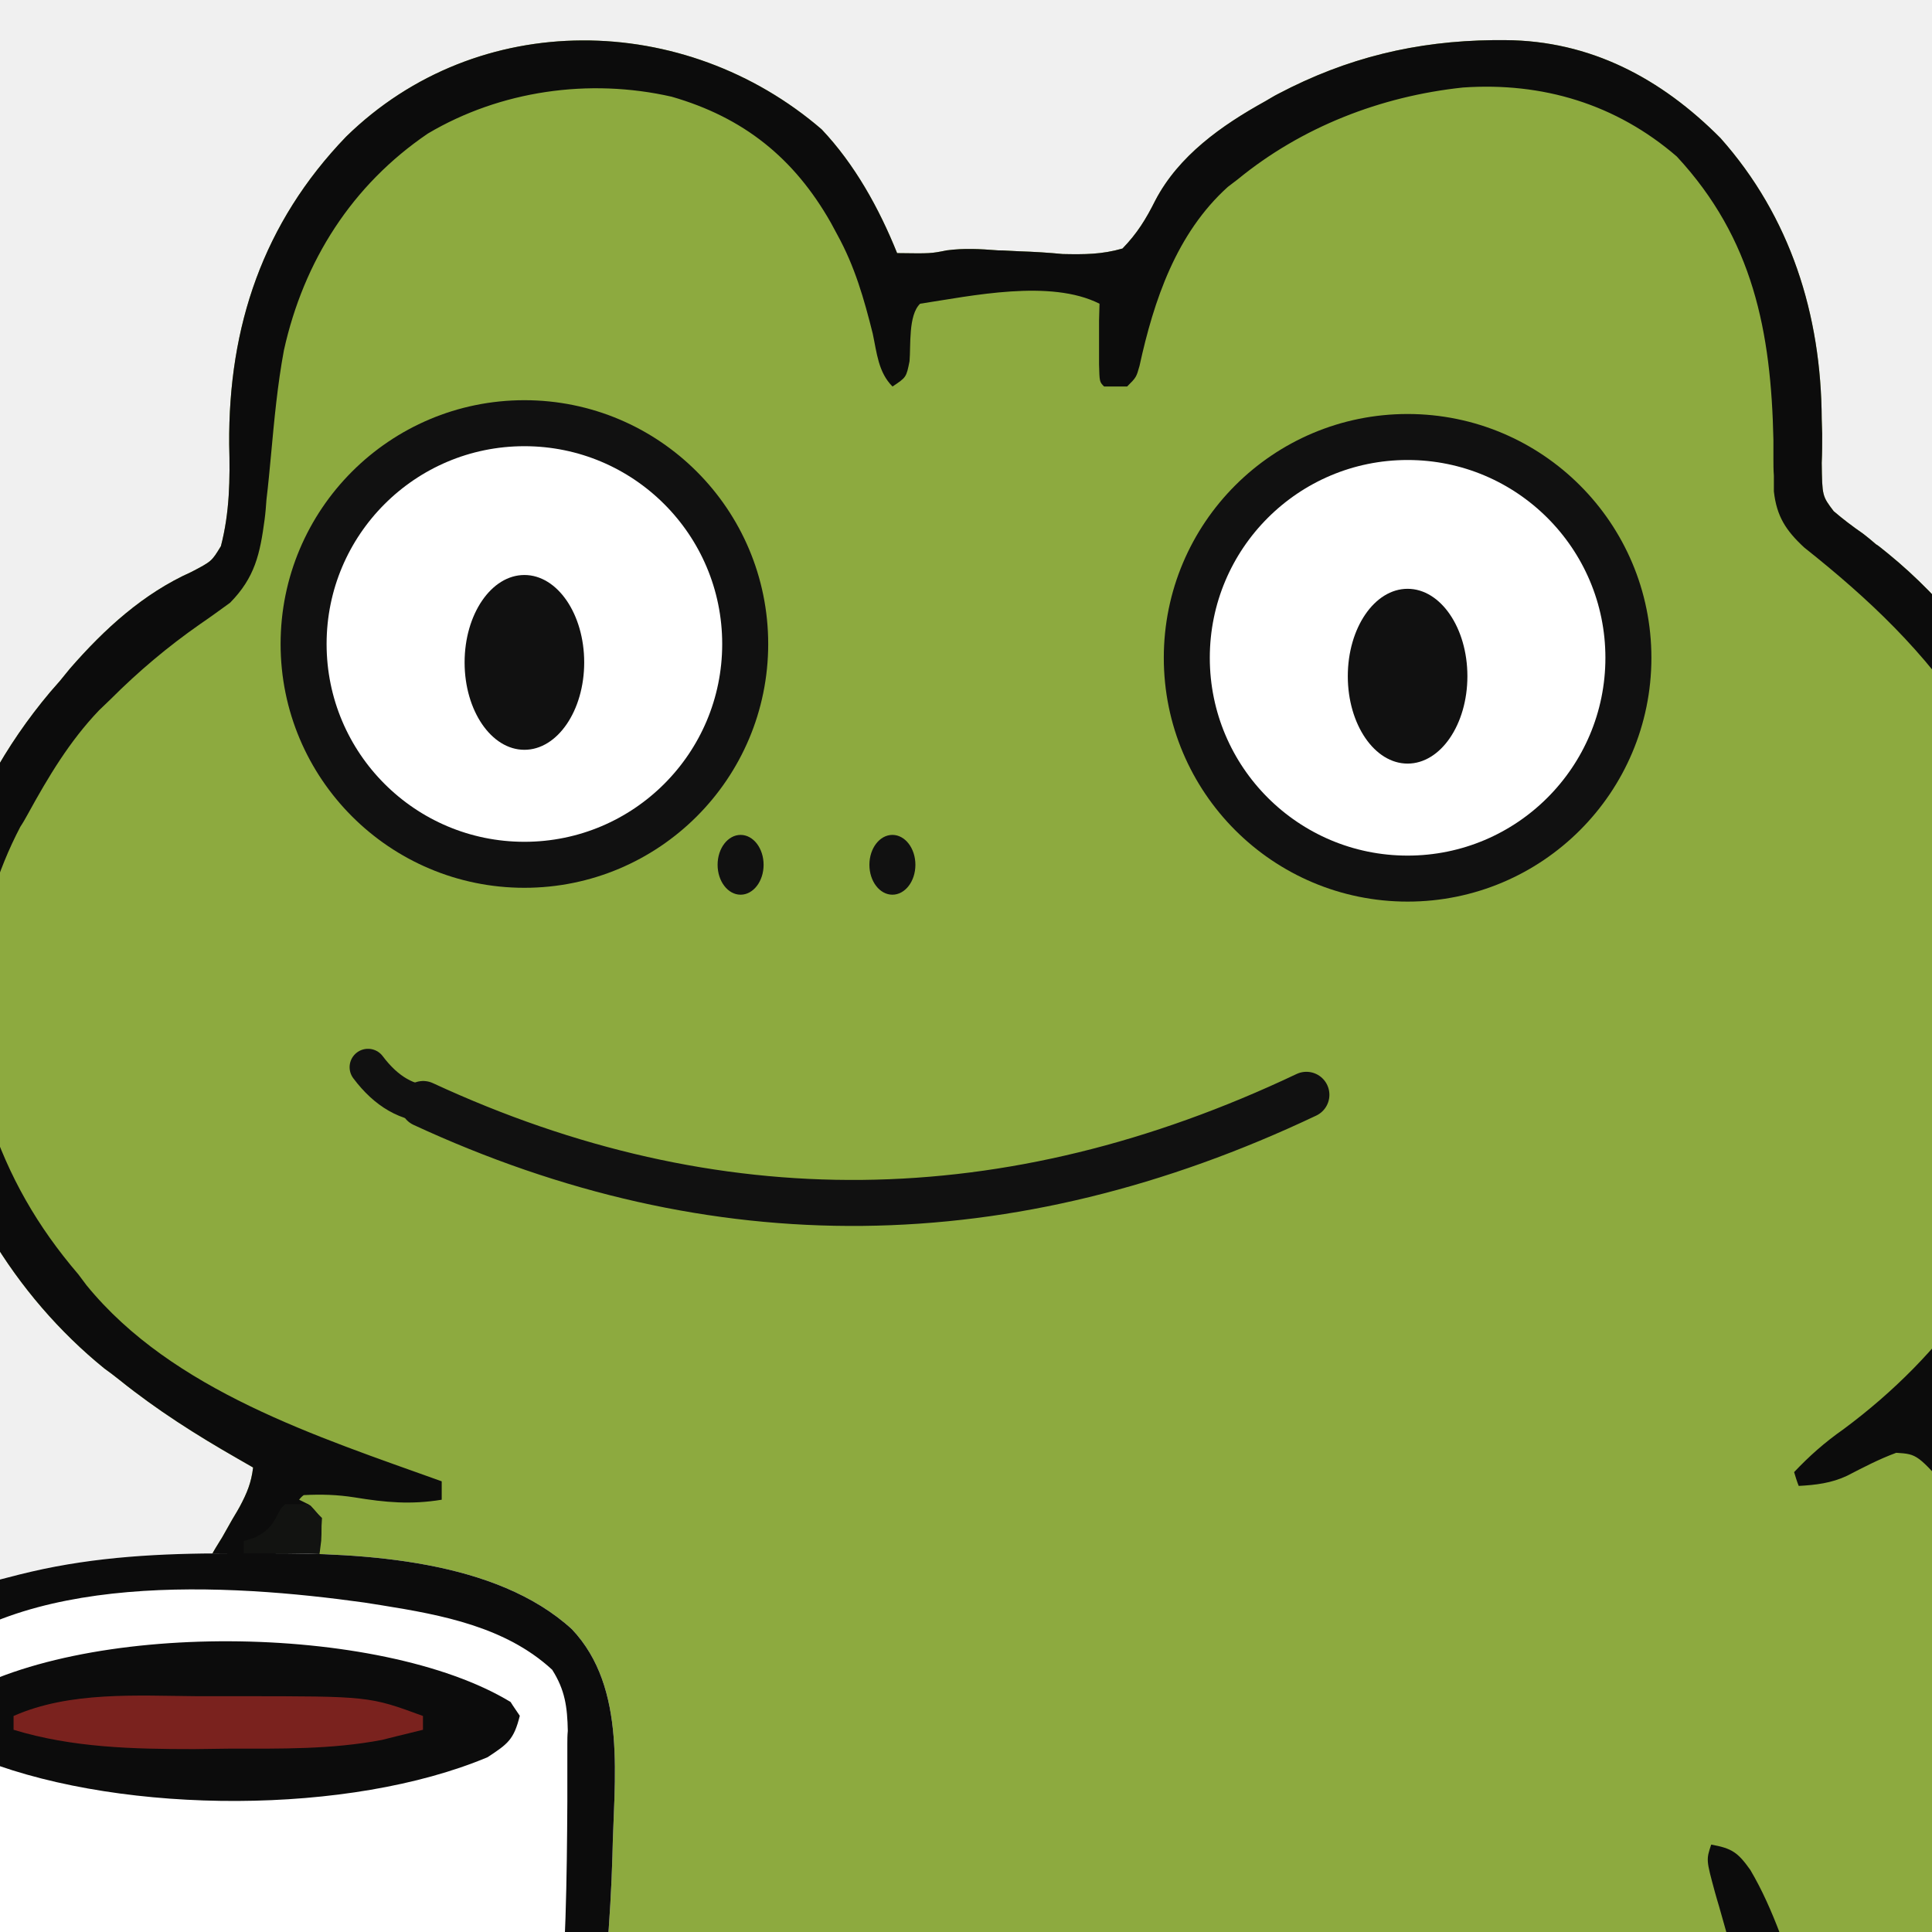
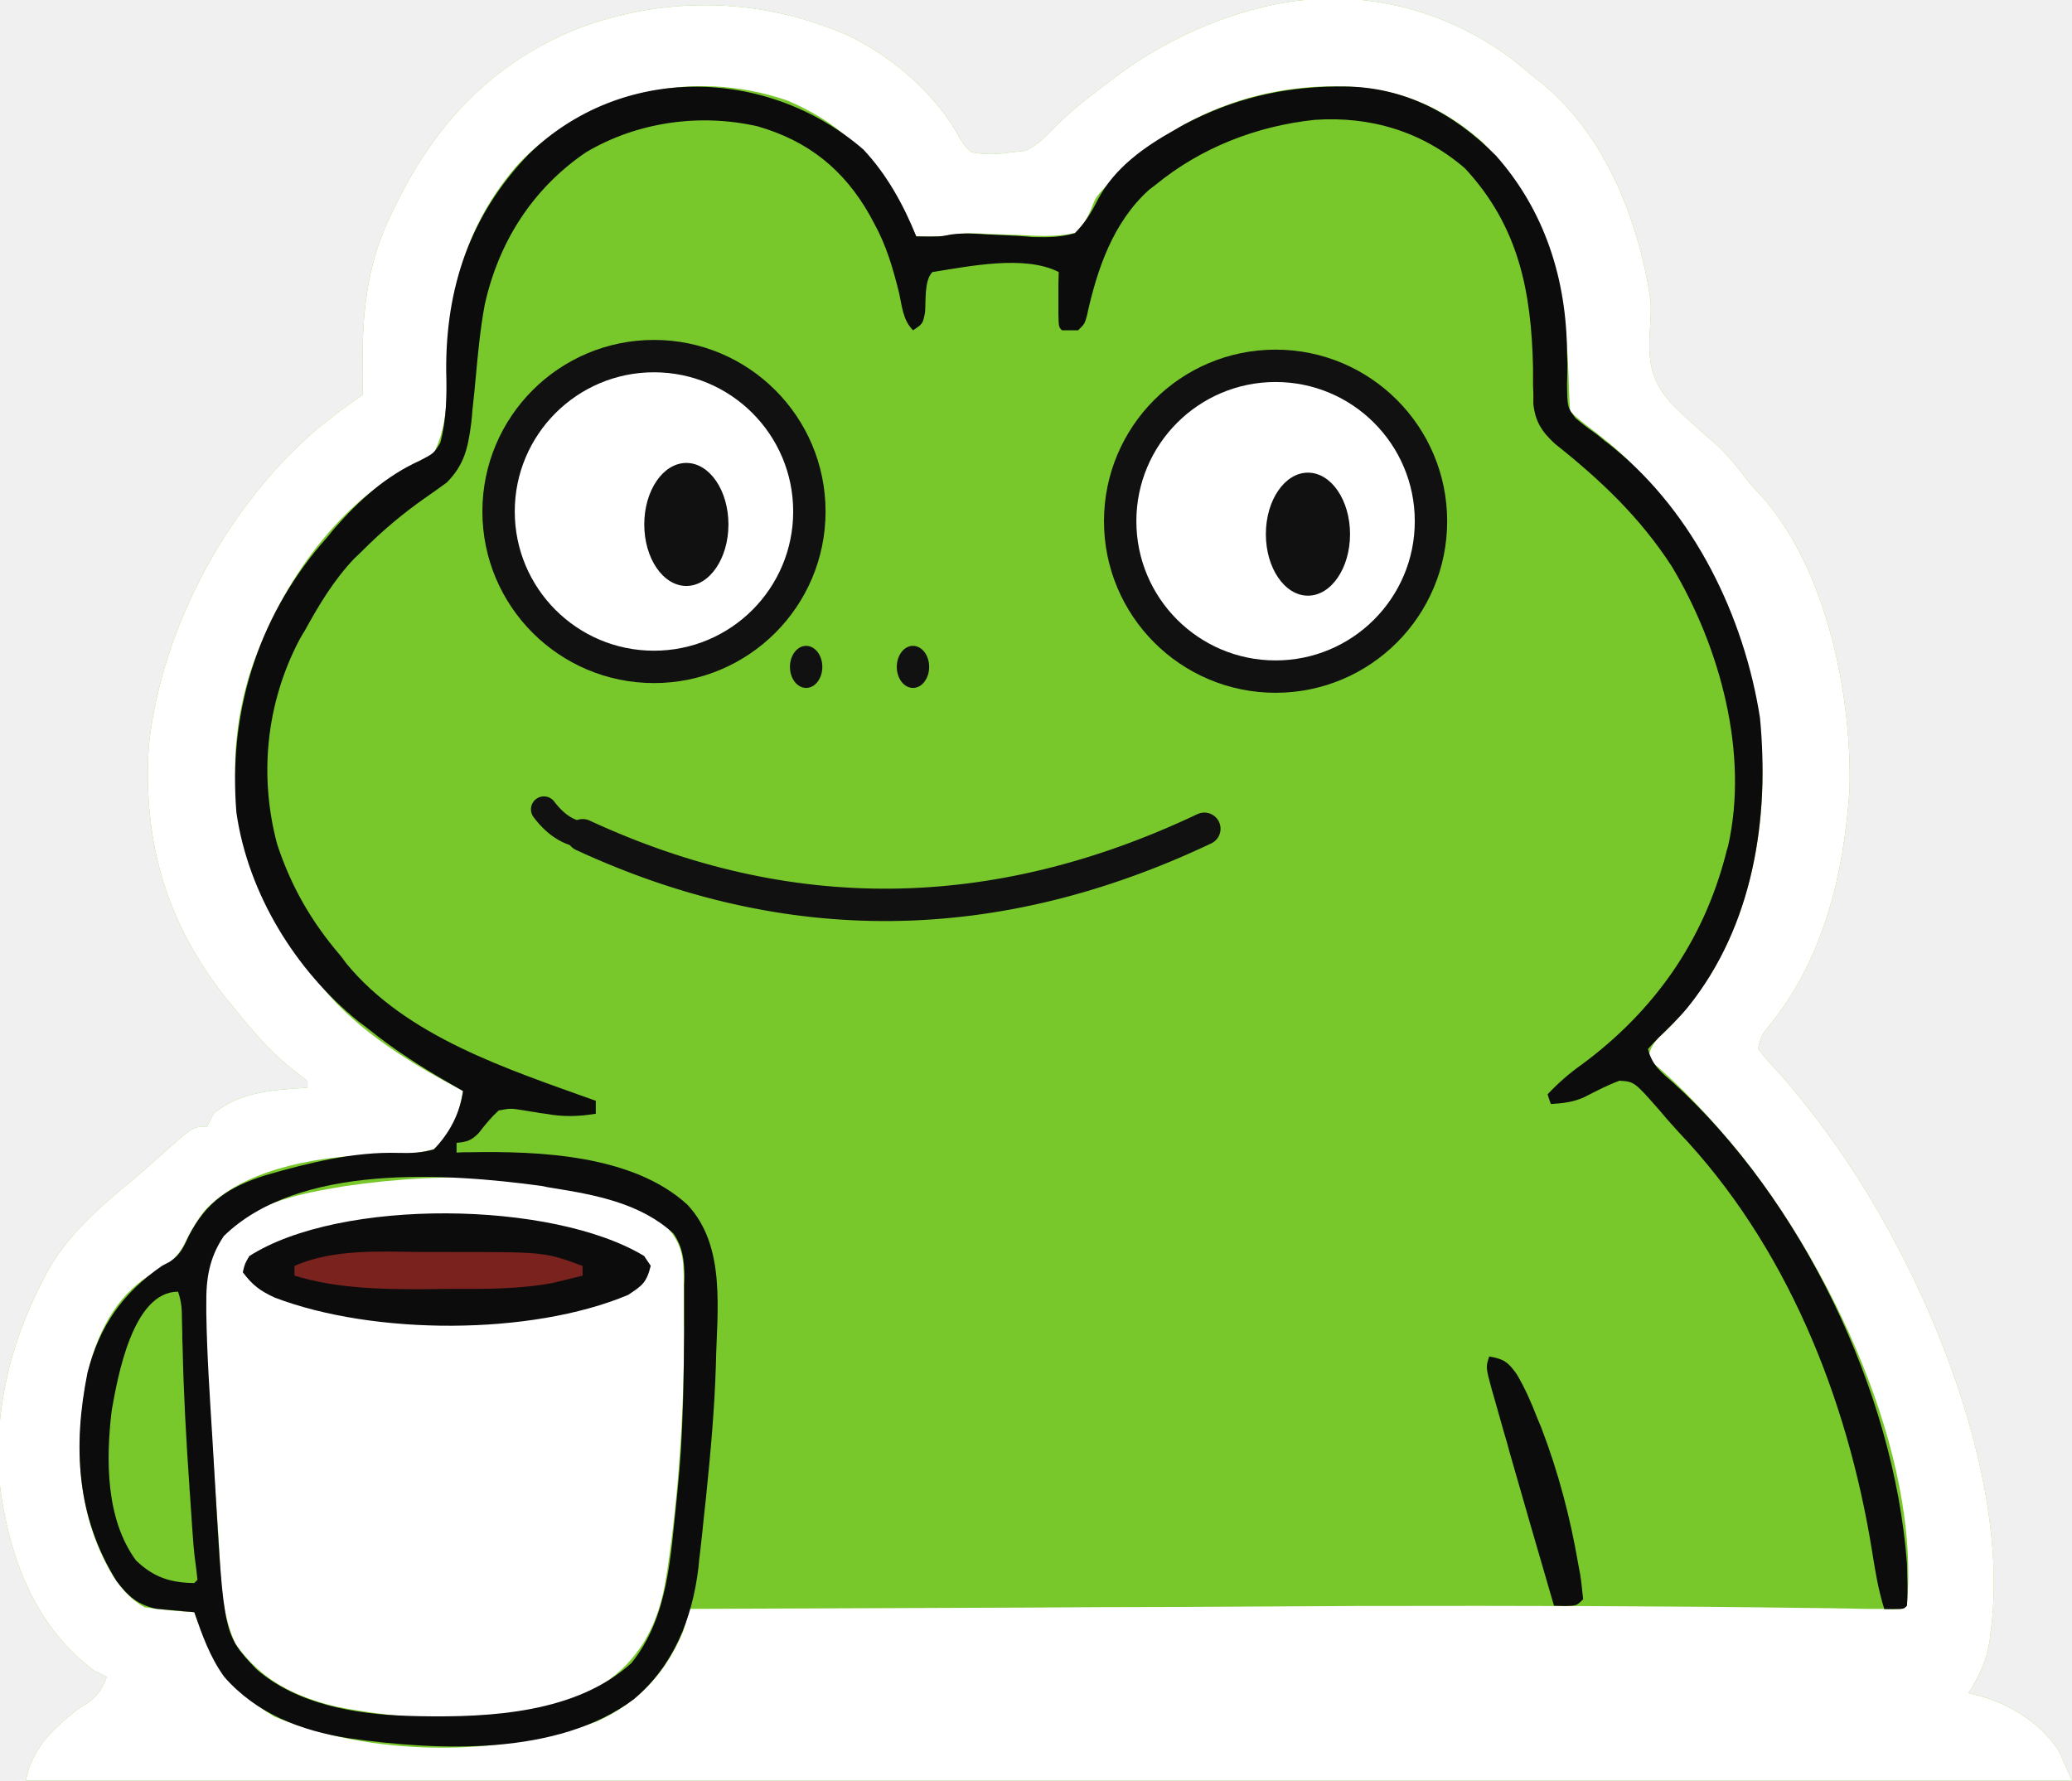
- <svg xmlns="http://www.w3.org/2000/svg" viewBox="88 18 420 420">
-   <path d="M0 0 C7.2 7.6 12.5 17.2 16.4 26.9 C23.7 27 23.7 27 27.2 26.3 C31 25.8 34.4 26 38.3 26.3 C39.1 26.3 39.1 26.3 42.9 26.5 C46.1 26.6 49.3 26.8 52.4 27.1 C57.1 27.2 60.9 27.2 65.4 25.9 C68.6 22.6 70.5 19.5 72.5 15.5 C77.6 5.7 87 -0.9 96.4 -6.1 C97.3 -6.6 98.2 -7.2 99.2 -7.7 C114.2 -15.6 129.2 -19.2 146 -19.4 C146.9 -19.4 147.7 -19.4 148.6 -19.4 C167.1 -19.3 182.5 -11.1 195.4 1.9 C210.6 19 217.3 40.3 217.4 63 C217.4 63.5 217.4 63.5 217.5 66.2 C217.5 68.3 217.5 70.4 217.4 72.5 C217.5 79.7 217.5 79.7 220 83 C222.1 84.8 224.1 86.3 226.4 87.9 C227.3 88.6 228.3 89.4 229.2 90.2 C229.7 90.5 229.7 90.5 231.8 92.2 C256.7 112.5 272.1 144.3 277 175.6 C280 206.9 274.9 239.8 254.8 264.9 C252 268.3 248.9 271.3 245.8 274.3 C244.6 275.5 243.5 276.7 242.4 277.9 C243.7 283 246.5 285.1 250.3 288.4 C289.7 324.3 318.4 383.3 322.4 436.9 C322.5 441.2 322.7 445.5 322.4 449.9 C321.4 450.9 321.4 450.9 318.7 451 C317.4 450.9 316.2 450.9 314.9 450.9 C313.5 450.9 312.1 450.9 310.6 450.8 C309 450.8 307.4 450.8 305.7 450.8 C303.1 450.7 300.4 450.7 297.7 450.6 C294.8 450.6 291.8 450.6 288.8 450.5 C237.5 449.8 186.1 449.8 134.7 449.8 C131.8 449.8 128.8 449.8 125.8 449.8 C102.5 449.8 79.2 449.8 55.9 449.8 C40.1 449.8 24.4 449.8 8.6 449.8 C7.6 449.8 6.5 449.8 5.5 449.8 C0.2 449.8 -5.1 449.8 -10.3 449.8 C-53.4 449.8 -96.5 449.9 -139.6 449.9 C-139.5 446.8 -139.3 443.8 -139.2 440.8 C-139.1 439.9 -139.1 439.1 -139 438.2 C-138.7 431.8 -138.2 425.5 -137.6 419.2 C-137.5 418.7 -137.5 418.7 -137.3 416.2 C-137 413.1 -136.6 409.9 -136.3 406.8 C-136.2 405.7 -136.1 404.6 -136 403.5 C-132.7 372.2 -126.9 341.7 -120.6 310.9 C-124.6 310.5 -128.5 310.2 -132.6 309.9 C-132.1 308.9 -131.5 308 -130.9 307 C-130.5 306.4 -130.5 306.4 -128.7 303.2 C-128 301.9 -127.2 300.7 -126.5 299.4 C-124.9 296.4 -124 294.2 -123.6 290.9 C-124.7 290.3 -125.8 289.6 -126.9 289 C-136 283.8 -144.5 278.4 -152.6 271.9 C-153.7 271 -154.8 270.2 -155.9 269.4 C-175.4 253.6 -190 229.9 -193.6 204.9 C-196.1 174.6 -187.4 145.7 -167.7 122.3 C-167 121.5 -166.3 120.7 -165.6 119.9 C-164.9 119 -164.1 118.1 -163.4 117.2 C-155.9 108.6 -147.5 100.9 -137 96.2 C-132.6 93.9 -132.6 93.9 -130.6 90.6 C-128.7 83.3 -128.6 76.1 -128.8 68.5 C-129 42.8 -121.4 20.3 -103.4 1.6 C-74.7 -26.5 -29.7 -25.6 0 0 Z " fill="#8DAA3F" transform="translate(266.625,46.125)" />
-   <path d="M0 0 C7.2 7.6 12.5 17.2 16.4 26.9 C23.7 27 23.7 27 27.2 26.3 C31 25.8 34.4 26 38.3 26.3 C39.1 26.3 39.1 26.3 42.9 26.5 C46.1 26.6 49.3 26.8 52.4 27.1 C57.1 27.2 60.9 27.2 65.4 25.9 C68.6 22.6 70.5 19.5 72.5 15.5 C77.6 5.7 87 -0.9 96.4 -6.1 C97.3 -6.6 98.2 -7.2 99.2 -7.7 C114.2 -15.6 129.2 -19.2 146 -19.4 C146.9 -19.4 147.7 -19.4 148.6 -19.4 C167.1 -19.3 182.5 -11.1 195.4 1.9 C210.6 19 217.3 40.3 217.4 63 C217.4 63.5 217.4 63.5 217.5 66.2 C217.5 68.3 217.5 70.4 217.4 72.5 C217.5 79.7 217.5 79.7 220 83 C222.1 84.8 224.1 86.3 226.4 87.9 C227.3 88.6 228.3 89.4 229.2 90.2 C229.7 90.5 229.7 90.5 231.8 92.2 C256.7 112.5 272.1 144.3 277 175.6 C280 206.9 274.9 239.8 254.8 264.9 C252 268.3 248.9 271.3 245.8 274.3 C244.6 275.5 243.5 276.7 242.4 277.9 C243.7 283 246.5 285.1 250.3 288.4 C289.7 324.3 318.4 383.3 322.4 436.9 C322.5 441.2 322.7 445.5 322.4 449.9 C321.4 450.9 321.4 450.9 318.3 450.9 C317.3 450.9 316.4 450.9 315.4 450.9 C313.5 444.9 312.6 439.1 311.6 432.9 C304 385.7 285.1 338.4 251.7 303.4 C249.8 301.3 247.9 299.2 246.1 297 C238.2 288 238.2 288 233.6 287.7 C229.8 289.1 226.4 290.9 222.9 292.7 C219.5 294.3 216.1 294.7 212.4 294.9 C212 293.9 211.7 292.9 211.4 291.9 C214.7 288.4 218.1 285.4 222.1 282.6 C244.2 266.2 259.4 244.8 266.4 217.9 C266.6 217.1 266.8 216.2 267.1 215.4 C273.7 186.6 264.6 153.6 249.8 128.9 C239.9 113.6 227.7 102.1 213.6 90.9 C209.6 87.2 207.6 84.1 207 78.7 C207 77.6 207 76.4 207 75.3 C206.9 74 206.9 72.8 206.9 71.5 C206.9 70.8 206.9 70.8 206.9 67.5 C206.4 44 202.5 23.8 185.9 5.9 C172.7 -5.5 156.7 -10.3 139.4 -9.1 C121.5 -7.2 104.3 -0.5 90.4 10.9 C89.7 11.4 89 12 88.3 12.5 C77.1 22.6 72.2 37.2 69.1 51.4 C68.4 53.9 68.4 53.9 66.4 55.9 C64.7 55.9 63.1 55.9 61.4 55.9 C60.4 54.9 60.4 54.9 60.3 51.1 C60.3 50.3 60.3 50.3 60.3 46.3 C60.3 44.7 60.3 43.2 60.3 41.6 C60.3 41 60.3 41 60.4 37.9 C49.7 32.5 32.6 36.2 21.4 37.9 C18.8 40.4 19.4 47 19.1 50.4 C18.4 53.9 18.4 53.9 15.4 55.9 C12.3 52.8 12 48.6 11.1 44.4 C9.2 36.8 7.2 29.8 3.4 22.9 C2.9 22 2.5 21.2 2 20.3 C-6 6.2 -17 -2.6 -32.6 -7.1 C-50.6 -11.2 -69.9 -8.4 -85.6 0.9 C-102.1 12.1 -112.6 28.6 -116.9 48 C-118.3 55.5 -119 63.1 -119.7 70.7 C-120 73.9 -120.3 77.2 -120.7 80.5 C-120.8 81.9 -120.9 83.3 -121.1 84.8 C-122.1 92.3 -123.2 97.4 -128.6 102.9 C-130.8 104.5 -133 106.1 -135.2 107.6 C-142.2 112.5 -148.5 117.8 -154.6 123.9 C-155 124.3 -155 124.3 -157.1 126.3 C-163.5 133 -168.1 140.7 -172.6 148.9 C-173.1 149.8 -173.6 150.7 -174.2 151.6 C-184.4 171.1 -186.7 193.5 -181 214.7 C-176.7 227.7 -170.5 238.5 -161.6 248.9 C-161.3 249.3 -161.3 249.3 -159.8 251.3 C-141.1 274.2 -109.6 284.2 -82.6 293.9 C-82.6 295.2 -82.6 296.5 -82.6 297.9 C-89.3 299 -94.8 298.5 -101.5 297.4 C-105.3 296.8 -108.8 296.7 -112.6 296.9 C-113 297.2 -113.3 297.5 -113.6 297.9 C-112.8 298.3 -111.9 298.7 -111.1 299.2 C-108.6 301.9 -108.6 301.9 -108.8 306.8 C-109.5 312.9 -110.7 318.8 -112 324.8 C-112.4 327.1 -112.9 329.4 -113.4 331.7 C-113.5 332.3 -113.5 332.3 -114.1 335.4 C-121.2 370 -125.6 404.4 -128.3 439.6 C-128.6 443 -129.1 446.5 -129.6 449.9 C-132.9 449.9 -136.2 449.9 -139.6 449.9 C-139 435.5 -137.8 421.2 -136.3 406.8 C-136.2 405.7 -136.1 404.6 -136 403.5 C-132.7 372.2 -126.9 341.7 -120.6 310.9 C-124.6 310.5 -128.5 310.2 -132.6 309.9 C-132.1 308.9 -131.5 308 -130.9 307 C-130.5 306.4 -130.5 306.4 -128.7 303.2 C-128 301.9 -127.2 300.7 -126.5 299.4 C-124.9 296.4 -124 294.2 -123.6 290.9 C-124.7 290.3 -125.8 289.6 -126.9 289 C-136 283.8 -144.5 278.4 -152.6 271.9 C-153.7 271 -154.8 270.2 -155.9 269.4 C-175.4 253.6 -190 229.9 -193.6 204.9 C-196.1 174.6 -187.4 145.7 -167.7 122.3 C-167 121.5 -166.3 120.7 -165.6 119.9 C-164.9 119 -164.1 118.1 -163.4 117.2 C-155.9 108.6 -147.5 100.9 -137 96.2 C-132.6 93.9 -132.6 93.9 -130.6 90.6 C-128.7 83.3 -128.6 76.1 -128.8 68.5 C-129 42.8 -121.4 20.3 -103.4 1.6 C-74.7 -26.5 -29.7 -25.6 0 0 Z " fill="#0C0C0C" transform="translate(266.625,46.125)" />
-   <path d="M0 0 C1.7 0 3.3 0 5 0 C6 1 7 2 8 3 C7.7 10.8 6.3 18.3 4.7 25.9 C4.2 28.2 3.7 30.5 3.3 32.8 C3 34 2.8 35.2 2.5 36.5 C-4.6 71.1 -8.9 105.5 -11.7 140.7 C-12 144.2 -12.5 147.6 -13 151 C-16.3 151 -19.6 151 -23 151 C-22.4 136.6 -21.2 122.3 -19.7 107.9 C-19.6 106.9 -19.5 105.8 -19.3 104.6 C-16.1 73.3 -10.3 42.8 -4 12 C-4.8 11.8 -4.8 11.8 -9 11 C-9 10 -9 9 -9 8 C-8.2 7.8 -7.5 7.5 -6.7 7.3 C-3.4 5.7 -2.6 4.2 -1 1 C-0.7 0.7 -0.3 0.3 0 0 Z " fill="#121311" transform="translate(150,345)" />
+ <svg xmlns="http://www.w3.org/2000/svg" viewBox="0 0 640 550">
+   <path d="M0 0 C2.5 2 4.9 4 7.3 6 C7.6 6.3 7.6 6.3 9.4 7.6 C29.1 23.7 39.3 49.8 43.1 74.4 C43.3 77.2 43.2 79.8 43 82.6 C42.4 92.1 42.5 98.6 49 106 C53.6 110.8 58.6 115.2 63.6 119.5 C67 122.7 69.8 126.1 72.6 129.8 C74.3 132 74.3 132 77.7 135.6 C97.6 158.2 105.3 196.7 104.6 225.8 C102.8 252.3 96.5 278.8 79.1 299.7 C77.3 302 77.3 302 76.3 306 C78.6 308.8 80.8 311.4 83.3 314 C97.5 330.3 109.3 347.8 119.3 367 C120.1 368.5 120.8 369.9 121.6 371.4 C138.3 404.4 153.1 448.9 148.2 486.1 C148.1 486.5 148.1 486.5 147.9 488.7 C146.9 495.1 144.7 499.6 141.3 505 C142.7 505.4 144.2 505.7 145.6 506.1 C155.1 509 163.9 514.6 169.3 523 C170.6 526 171.9 529 173.3 532 C-35.3 532 -243.8 532 -458.7 532 C-456.7 521.9 -450.5 516.3 -442.7 510 C-441.6 509.3 -440.4 508.6 -439.3 507.8 C-436.2 505.6 -435.1 503.5 -433.7 500 C-435 499.4 -436.3 498.7 -437.7 498 C-455.4 484.7 -463.1 464.9 -466.4 443.5 C-469.3 421.1 -464.1 398 -453.7 378 C-453.2 377.1 -452.8 376.2 -452.3 375.3 C-446.1 363.7 -435.8 354.8 -425.7 346.5 C-423.1 344.3 -420.5 342 -417.9 339.7 C-407.1 330 -407.1 330 -402.7 330 C-402 328.7 -401.4 327.4 -400.7 326 C-392.3 319.1 -382.1 318.7 -371.7 318 C-371.7 317.4 -371.7 316.7 -371.7 316 C-373.2 314.7 -374.8 313.5 -376.4 312.3 C-383.5 306.6 -389.1 300 -394.7 293 C-395.2 292.4 -395.7 291.7 -396.3 291.1 C-415.3 267.4 -422.7 242.1 -420.7 212 C-416.6 175.4 -396.2 137.7 -368 113.9 C-363.7 110.5 -359.3 107.1 -354.7 104 C-354.6 101.4 -354.6 98.8 -354.6 96.2 C-355 80.2 -353.5 64.6 -346.7 50 C-346.5 49.6 -346.5 49.6 -345.4 47.3 C-332.9 20.7 -314.4 0.7 -286.3 -9.9 C-259.2 -19.4 -231 -18.5 -204.7 -7 C-190.8 -0.3 -177.3 11.3 -170 25.1 C-168.6 27.3 -168.6 27.3 -166.7 29 C-162.2 30 -158.2 29.6 -153.7 29 C-152.5 28.9 -151.2 28.7 -149.9 28.6 C-145.9 26.6 -143.4 23.9 -140.3 20.7 C-135.2 15.6 -129.4 11.3 -123.7 7 C-122.9 6.4 -122.1 5.8 -121.2 5.1 C-108.9 -4 -94.5 -11 -79.7 -15 C-79.1 -15.1 -79.1 -15.1 -76.2 -15.9 C-49.4 -22.3 -22.1 -16.3 0 0 Z " fill="#78C82C" transform="translate(466.6953,17.98047)" />
+   <path d="M0 0 C2.5 2 4.9 4 7.3 6 C7.6 6.3 7.6 6.3 9.4 7.6 C29.1 23.7 39.3 49.8 43.1 74.4 C43.3 77.2 43.2 79.8 43 82.6 C42.4 92.1 42.5 98.6 49 106 C53.6 110.8 58.6 115.2 63.6 119.5 C67 122.7 69.8 126.1 72.6 129.8 C74.3 132 74.3 132 77.7 135.6 C97.6 158.2 105.3 196.7 104.6 225.8 C102.8 252.3 96.5 278.8 79.1 299.7 C77.3 302 77.3 302 76.3 306 C78.6 308.8 80.8 311.4 83.3 314 C97.5 330.3 109.3 347.8 119.3 367 C120.1 368.5 120.8 369.9 121.6 371.4 C138.3 404.4 153.1 448.9 148.2 486.1 C148.1 486.5 148.1 486.5 147.9 488.7 C146.9 495.1 144.7 499.6 141.3 505 C142.7 505.4 144.2 505.7 145.6 506.1 C155.1 509 163.9 514.6 169.3 523 C170.6 526 171.9 529 173.3 532 C-35.3 532 -243.8 532 -458.7 532 C-456.7 521.9 -450.5 516.3 -442.7 510 C-441.6 509.3 -440.4 508.6 -439.3 507.8 C-436.2 505.6 -435.1 503.5 -433.7 500 C-435 499.4 -436.3 498.7 -437.7 498 C-455.4 484.7 -463.1 464.9 -466.4 443.5 C-469.3 421.1 -464.1 398 -453.7 378 C-453.2 377.1 -452.8 376.2 -452.3 375.3 C-446.1 363.7 -435.8 354.8 -425.7 346.5 C-423.1 344.3 -420.5 342 -417.9 339.7 C-407.1 330 -407.1 330 -402.7 330 C-402 328.7 -401.4 327.4 -400.7 326 C-392.3 319.1 -382.1 318.7 -371.7 318 C-371.7 317.4 -371.7 316.7 -371.7 316 C-373.2 314.7 -374.8 313.5 -376.4 312.3 C-383.5 306.6 -389.1 300 -394.7 293 C-395.2 292.4 -395.7 291.7 -396.3 291.1 C-415.3 267.4 -422.7 242.1 -420.7 212 C-416.6 175.4 -396.2 137.7 -368 113.9 C-363.7 110.5 -359.3 107.1 -354.7 104 C-354.6 101.4 -354.6 98.8 -354.6 96.2 C-355 80.2 -353.5 64.6 -346.7 50 C-346.5 49.6 -346.5 49.6 -345.4 47.3 C-332.9 20.7 -314.4 0.7 -286.3 -9.9 C-259.2 -19.4 -231 -18.5 -204.7 -7 C-190.8 -0.3 -177.3 11.3 -170 25.1 C-168.6 27.3 -168.6 27.3 -166.7 29 C-162.2 30 -158.2 29.6 -153.7 29 C-152.5 28.9 -151.2 28.7 -149.9 28.6 C-145.9 26.6 -143.4 23.9 -140.3 20.7 C-135.2 15.6 -129.4 11.3 -123.7 7 C-122.9 6.4 -122.1 5.8 -121.2 5.1 C-108.9 -4 -94.5 -11 -79.7 -15 C-79.1 -15.1 -79.1 -15.1 -76.2 -15.9 C-49.4 -22.3 -22.1 -16.3 0 0 Z M-306.6 32.7 C-323.1 51.4 -328.9 73.7 -328.6 98.1 C-328.6 106.5 -328.9 114.4 -332.7 122 C-335.2 123.5 -335.2 123.5 -338.4 125 C-363.4 137.9 -381.1 164.2 -389.6 190.3 C-397.3 215.6 -395.1 241 -382.9 264.5 C-378.8 272 -374.2 278.6 -368.7 285 C-368.2 285.7 -367.7 286.3 -367.1 287 C-356.1 300.7 -339.1 310.9 -323.7 319 C-324.9 326.3 -327 332.2 -332.7 337 C-339.7 339 -347.3 338.7 -354.5 338.9 C-370.5 339.6 -392.1 343.6 -403.4 355.9 C-406.1 359.3 -408 362.7 -409.9 366.6 C-412.5 371.5 -416.2 373.5 -420.9 376.2 C-431.1 382.8 -436.7 394.1 -439.5 405.6 C-443.9 427.6 -443.4 449.5 -431.7 469 C-429 472.9 -426.3 476.2 -422 478.5 C-416.9 479.3 -411.8 479.7 -406.7 480 C-406.4 480.9 -406.1 481.7 -405.8 482.5 C-400.8 496.4 -394.7 504.7 -381.9 512.3 C-352.3 524.6 -312.5 525 -282.4 513.8 C-269.6 508 -261.1 498.9 -255.7 486 C-255 483.7 -254.3 481.4 -253.7 479 C-219.3 478.9 -184.8 478.7 -150.4 478.6 C-134.4 478.5 -118.4 478.4 -102.4 478.4 C-83.9 478.3 -65.4 478.2 -46.9 478.1 C-45.3 478.1 -43.8 478.1 -42.3 478.1 C2.1 478 46.4 478.1 90.7 478.7 C93.6 478.7 96.6 478.8 99.5 478.8 C103 478.9 106.5 478.9 109.9 479 C111.4 479 112.9 479 114.5 479 C115.8 479.1 117.1 479.1 118.4 479.1 C121.3 479 121.3 479 122.3 478 C126.6 431 98.7 372.6 69.7 337.1 C61.3 327 52.5 317.4 42.3 309 C43.4 304.5 44.6 303.5 47.9 300.4 C68.5 280.3 77.1 251.8 77.7 223.6 C77.9 189.5 65.8 157.7 43.3 132 C42.6 131.2 41.9 130.4 41.2 129.5 C35.9 123.2 29.8 118.3 23.2 113.3 C20.3 111 20.3 111 18.3 109 C18 105.3 17.9 101.6 17.8 97.9 C16.9 70 11.2 46.6 -8.7 26 C-21.8 14.3 -36.4 8.6 -53.9 8.7 C-54.3 8.7 -54.3 8.7 -56.7 8.7 C-81.8 9.2 -105.1 19.2 -122.7 37 C-128.3 42.9 -128.3 42.9 -129.6 46.5 C-131 49.7 -132.1 51.7 -134.7 54 C-140.6 55.3 -146.2 54.9 -152.2 54.6 C-155.4 54.5 -158.5 54.4 -161.7 54.3 C-163.1 54.2 -164.5 54.1 -165.9 54.1 C-169.3 54 -172.3 54.4 -175.7 55 C-178.4 55.1 -181 55.1 -183.7 55 C-184.2 54 -184.7 52.9 -185.2 51.9 C-193.9 33.7 -204.7 20.9 -223.7 13 C-252.9 3 -285.4 10.4 -306.6 32.7 Z " fill="#FFFFFF" transform="translate(466.6953,17.98047)" />
+   <path d="M0 0 C5.9 5.9 6.2 10.5 6.2 18.5 C6.2 19.5 6.2 20.5 6.2 21.4 C6.2 24.6 6.2 27.8 6.2 30.9 C6.3 32 6.3 33.1 6.3 34.2 C6.2 58.7 4.7 82.9 1.1 107.1 C0.9 108.1 0.8 109.1 0.6 110.1 C-1.5 122.8 -6.5 133.2 -17 141 C-39.6 155.9 -75.7 154.2 -101.1 149.2 C-114.2 146 -124.4 141 -132.3 129.7 C-137 119.5 -136.8 107.7 -137.5 96.7 C-137.6 94.8 -137.8 93 -137.9 91.1 C-143.2 12.6 -143.2 12.6 -135.2 2.7 C-126.1 -6.2 -114.1 -8.9 -102 -11 C-100.8 -11.2 -99.7 -11.4 -98.5 -11.6 C-68.6 -16 -26.5 -16.9 0 0 Z " fill="#FFFFFF" transform="translate(205,378)" />
+   <path d="M0 0 C7.2 7.6 12.5 17.2 16.4 26.9 C23.7 27 23.7 27 27.2 26.3 C31 25.8 34.4 26 38.3 26.3 C39.1 26.3 39.1 26.3 42.9 26.5 C46.1 26.6 49.3 26.8 52.4 27.1 C57.1 27.2 60.9 27.2 65.4 25.9 C68.6 22.6 70.5 19.5 72.5 15.5 C77.6 5.7 87 -0.9 96.4 -6.1 C97.3 -6.6 98.2 -7.2 99.2 -7.7 C114.2 -15.6 129.2 -19.2 146 -19.4 C146.9 -19.4 147.7 -19.4 148.6 -19.4 C167.1 -19.3 182.5 -11.1 195.4 1.9 C210.6 19 217.3 40.3 217.4 63 C217.4 63.5 217.4 63.5 217.5 66.2 C217.5 68.3 217.5 70.4 217.4 72.5 C217.5 79.7 217.5 79.7 220 83 C222.1 84.8 224.1 86.3 226.4 87.9 C227.3 88.6 228.3 89.4 229.2 90.2 C229.7 90.5 229.7 90.5 231.8 92.2 C256.7 112.5 272.1 144.3 277 175.6 C280 206.9 274.9 239.8 254.8 264.9 C252 268.3 248.9 271.3 245.8 274.3 C244.6 275.5 243.5 276.7 242.4 277.9 C243.7 283 246.5 285.1 250.3 288.4 C289.7 324.3 318.4 383.3 322.4 436.9 C322.5 441.2 322.7 445.5 322.4 449.9 C321.4 450.9 321.4 450.9 318.3 450.9 C317.3 450.9 316.4 450.9 315.4 450.9 C313.5 444.9 312.6 439.1 311.6 432.9 C304 385.7 285.1 338.4 251.7 303.4 C249.8 301.3 247.9 299.2 246.1 297 C238.2 288 238.2 288 233.6 287.7 C229.8 289.1 226.4 290.9 222.9 292.7 C219.5 294.3 216.1 294.7 212.4 294.9 C212 293.9 211.7 292.9 211.4 291.9 C214.7 288.4 218.1 285.4 222.1 282.6 C244.2 266.2 259.4 244.8 266.4 217.9 C266.6 217.1 266.8 216.2 267.1 215.4 C273.7 186.6 264.6 153.6 249.8 128.9 C239.9 113.6 227.7 102.1 213.6 90.9 C209.6 87.2 207.6 84.1 207 78.7 C207 77.6 207 76.4 207 75.3 C206.9 74 206.9 72.8 206.9 71.5 C206.9 70.8 206.9 70.8 206.9 67.5 C206.4 44 202.5 23.8 185.9 5.9 C172.7 -5.5 156.7 -10.3 139.4 -9.1 C121.5 -7.2 104.3 -0.5 90.4 10.9 C89.7 11.4 89 12 88.3 12.5 C77.1 22.6 72.2 37.2 69.1 51.4 C68.4 53.9 68.4 53.9 66.4 55.9 C64.7 55.9 63.1 55.9 61.4 55.9 C60.4 54.9 60.4 54.9 60.3 51.1 C60.3 50.3 60.3 50.3 60.3 46.3 C60.3 44.7 60.3 43.2 60.3 41.6 C60.3 41 60.3 41 60.4 37.9 C49.7 32.5 32.6 36.2 21.4 37.9 C18.8 40.4 19.4 47 19.1 50.4 C18.4 53.9 18.4 53.9 15.4 55.9 C12.3 52.8 12 48.6 11.1 44.4 C9.2 36.8 7.2 29.8 3.4 22.9 C2.9 22 2.5 21.2 2 20.3 C-6 6.2 -17 -2.6 -32.6 -7.1 C-50.6 -11.2 -69.9 -8.4 -85.6 0.9 C-102.1 12.1 -112.6 28.6 -116.9 48 C-118.3 55.5 -119 63.1 -119.7 70.7 C-120 73.9 -120.3 77.2 -120.7 80.5 C-120.8 81.9 -120.9 83.3 -121.1 84.8 C-122.1 92.3 -123.2 97.4 -128.6 102.9 C-130.8 104.5 -133 106.1 -135.2 107.6 C-142.2 112.5 -148.5 117.8 -154.6 123.9 C-155.4 124.7 -156.2 125.5 -157.1 126.3 C-163.5 133 -168.1 140.7 -172.6 148.9 C-172.9 149.3 -172.9 149.3 -174.2 151.6 C-184.4 171.1 -186.7 193.5 -181 214.7 C-176.7 227.7 -170.5 238.5 -161.6 248.9 C-161 249.7 -160.4 250.4 -159.8 251.3 C-141.1 274.2 -109.6 284.2 -82.6 293.9 C-82.6 295.2 -82.6 296.5 -82.6 297.9 C-88.1 298.8 -92.7 298.9 -98.2 297.9 C-99.3 297.8 -100.4 297.6 -101.5 297.4 C-102.6 297.2 -103.6 297.1 -104.6 296.9 C-108.9 296.2 -108.9 296.2 -112.6 296.9 C-114.9 299 -116.8 301.3 -118.7 303.8 C-121 306.2 -122.4 306.6 -125.6 306.9 C-125.6 307.9 -125.6 308.9 -125.6 309.9 C-124.3 309.8 -123 309.8 -121.7 309.8 C-99.9 309.4 -71.1 310.6 -54.3 326 C-42.2 338.9 -45.2 358.9 -45.5 375.4 C-45.9 389.3 -47.2 403.1 -48.6 416.9 C-48.8 418.4 -48.9 419.9 -49.1 421.4 C-49.5 425.7 -50 430.1 -50.5 434.4 C-50.6 435 -50.6 435 -50.9 438.2 C-52.8 453.9 -58.6 468.5 -70.9 478.8 C-94.5 496.4 -131.3 494.7 -159 490.8 C-173.6 488.5 -187.5 483.2 -197.4 471.8 C-201.8 465.7 -204.2 458.9 -206.6 451.9 C-207.2 451.8 -207.2 451.8 -209.9 451.6 C-210.6 451.5 -210.6 451.5 -214.2 451.2 C-215.7 451.1 -217.1 450.9 -218.5 450.8 C-224.2 449.5 -227.1 446.9 -230.6 442.3 C-243 422.4 -244.2 400.8 -239.6 377.9 C-235.9 363.5 -228.8 353.3 -216.6 344.9 C-216.2 344.7 -216.2 344.7 -214 343.5 C-210.9 341.4 -209.9 339.1 -208.3 335.6 C-202.8 325 -195.9 320.5 -184.6 316.9 C-171.4 313.1 -157.4 309.6 -143.6 310 C-139.6 310.1 -136.4 310 -132.6 308.9 C-127.7 303.8 -124.6 297.8 -123.6 290.9 C-124.7 290.3 -125.8 289.6 -126.9 289 C-136 283.8 -144.5 278.4 -152.6 271.9 C-153.7 271 -154.8 270.2 -155.9 269.4 C-175.4 253.6 -190 229.9 -193.6 204.9 C-196.1 174.6 -187.4 145.7 -167.7 122.3 C-167 121.5 -166.3 120.7 -165.6 119.9 C-164.9 119 -164.1 118.1 -163.4 117.2 C-155.9 108.6 -147.5 100.9 -137 96.2 C-132.6 93.9 -132.6 93.9 -130.6 90.6 C-128.7 83.3 -128.6 76.1 -128.8 68.5 C-129 42.8 -121.4 20.3 -103.4 1.6 C-74.7 -26.5 -29.7 -25.6 0 0 Z M-197.5 335.7 C-202 342.4 -203 348.8 -202.9 356.8 C-202.9 357.7 -202.9 358.6 -202.9 359.5 C-202.7 372.5 -201.8 385.6 -201 398.6 C-200.7 403.1 -200.5 407.7 -200.2 412.2 C-197.5 458.9 -197.5 458.9 -187.4 469.5 C-174.8 480.4 -156.8 483.4 -140.6 483.9 C-139.4 483.9 -138.2 484 -136.9 484 C-115.1 484.4 -88.6 483 -71.6 467.6 C-60.1 453.4 -59.5 434.3 -57.6 416.9 C-57.5 415.9 -57.4 414.9 -57.3 413.9 C-55.6 397.1 -55.4 380.3 -55.3 363.5 C-55.3 362.4 -55.3 361.4 -55.3 360.2 C-55.3 357.2 -55.3 354.1 -55.3 351 C-55.3 350 -55.2 349.1 -55.2 348.2 C-55.3 343 -55.7 339.2 -58.6 334.9 C-68.7 325.6 -82.5 323 -95.6 320.9 C-96.9 320.7 -98.1 320.5 -99.4 320.2 C-128.8 316.2 -174.5 313.2 -197.5 335.7 Z " fill="#0C0C0C" transform="translate(266.625,46.125)" />
+   <path d="M0 0 C0.3 0.5 0.3 0.5 2 3 C0.7 8.2 -0.6 9.1 -5 12 C-35 24.6 -83.6 24.5 -114.2 12.8 C-118.7 10.7 -121 9 -124 5 C-123.4 2.4 -123.4 2.4 -122 0 C-93.9 -18 -28.3 -17.2 0 0 Z " fill="#0C0C0C" transform="translate(199,388)" />
+   <path d="M0 0 C1.1 3.2 1.2 5.6 1.2 8.9 C1.2 10.2 1.3 11.4 1.3 12.7 C1.3 14.1 1.3 15.5 1.4 16.9 C1.7 31.3 2.5 45.7 3.5 60.1 C3.5 60.6 3.5 60.6 3.7 63 C4.8 79.6 4.8 79.6 5.6 85.5 C5.7 86.7 5.9 87.8 6 89 C5.7 89.3 5.3 89.7 5 90 C-2.4 89.9 -7.6 88.2 -13 83 C-22.4 70.2 -22.3 51.7 -20.5 36.7 C-18.7 26.6 -14.1 0 0 0 Z " fill="#78C82C" transform="translate(55,399)" />
+   <path d="M0 0 C3 0 6 0 9 -0 C37.4 -0 37.4 -0 49.1 4.3 C49.1 5.3 49.1 6.2 49.1 7.3 C47.2 7.8 45.3 8.2 43.4 8.7 C42.3 9 41.3 9.2 40.2 9.5 C29.2 11.6 18.2 11.4 7.1 11.4 C4.5 11.4 1.9 11.5 -0.7 11.5 C-13.9 11.5 -27.1 11.2 -39.9 7.3 C-39.9 6.3 -39.9 5.3 -39.9 4.3 C-27.7 -1.1 -13.1 -0.1 0 0 Z " fill="#7A221E" transform="translate(130.8511,386.7393)" />
  <path d="M0 0 C4.5 0.8 5.8 1.7 8.5 5.5 C11.1 9.9 13.1 14.5 14.9 19.2 C15.3 20.1 15.6 20.9 16 21.8 C21.3 35.6 25 49.6 27.5 64.2 C27.7 65.2 27.9 66.3 28.1 67.4 C28.5 69.9 28.7 72.4 29 75 C27 77 27 77 23.4 77.1 C22.3 77.1 21.1 77 20 77 C15.4 61.3 10.9 45.7 6.4 30 C5.8 27.8 5.2 25.5 4.5 23.3 C3.6 20 2.6 16.7 1.7 13.4 C1.4 12.4 1.1 11.4 0.8 10.3 C-1.1 3.3 -1.1 3.3 0 0 Z " fill="#0C0C0C" transform="translate(460,419)" />
  <g class="face face-smirk">
    <circle cx="202" cy="158" r="48" fill="#fff" stroke="#111" stroke-width="10" stroke-linecap="round" stroke-linejoin="round" />
-     <ellipse class="pupil" cx="202" cy="162" rx="13" ry="19" fill="#111" />
+     <ellipse class="pupil" transform="translate(10 0)" cx="202" cy="162" rx="13" ry="19" fill="#111" />
    <circle cx="394" cy="161" r="48" fill="#fff" stroke="#111" stroke-width="10" stroke-linecap="round" stroke-linejoin="round" />
-     <ellipse class="pupil" cx="394" cy="165" rx="13" ry="19" fill="#111" />
+     <ellipse class="pupil" transform="translate(10 0)" cx="394" cy="165" rx="13" ry="19" fill="#111" />
    <path d="M180 258 Q275 302 372 256" fill="none" stroke="#111" stroke-width="10" stroke-linecap="round" stroke-linejoin="round" />
    <path d="M168 250 Q174 258 182 258" fill="none" stroke="#111" stroke-width="8" stroke-linecap="round" stroke-linejoin="round" />
    <ellipse cx="249" cy="206" rx="5" ry="6.5" fill="#111" />
    <ellipse cx="282" cy="206" rx="5" ry="6.5" fill="#111" />
  </g>
-   <path d="M0 0 C2.8 0 5.5 -0 8.3 -0 C29.7 -0.1 58.3 1.4 74.8 16.5 C86.9 29.3 83.9 49.3 83.6 65.8 C83.2 79.7 81.9 93.5 80.5 107.3 C80.3 108.8 80.2 110.3 80 111.9 C79.6 116.2 79.1 120.5 78.6 124.8 C78.5 126.1 78.3 127.4 78.2 128.7 C76.2 144.4 70.5 158.9 58.2 169.3 C34.6 186.8 -2.2 185.1 -29.9 181.2 C-44.6 179 -58.4 173.7 -68.3 162.3 C-72.7 156.2 -75.1 149.3 -77.5 142.3 C-78.1 142.3 -78.1 142.3 -80.8 142.1 C-81.5 142 -81.5 142 -85.2 141.6 C-86.6 141.5 -88 141.4 -89.4 141.2 C-95.1 140 -98 137.3 -101.5 132.8 C-113.9 112.8 -115.1 91.3 -110.5 68.3 C-106.8 54 -99.7 43.7 -87.5 35.3 C-86.7 34.9 -85.8 34.4 -84.9 34 C-81.8 31.8 -80.8 29.5 -79.2 26.1 C-73.7 15.5 -66.8 10.9 -55.5 7.3 C-52.1 6.3 -48.7 5.5 -45.3 4.6 C-44.5 4.4 -43.6 4.2 -42.8 4 C-28.6 0.7 -14.5 -0 0 0 Z " fill="#FFFFFF" transform="translate(137.5349,355.6843)" />
-   <path d="M0 0 C2.8 0 5.5 -0 8.3 -0 C29.7 -0.1 58.3 1.4 74.8 16.5 C86.9 29.3 83.9 49.3 83.6 65.8 C83.2 79.7 81.9 93.5 80.5 107.3 C80.3 108.8 80.2 110.3 80 111.9 C79.6 116.2 79.1 120.5 78.6 124.8 C78.5 126.1 78.3 127.4 78.2 128.7 C76.2 144.4 70.5 158.9 58.2 169.3 C34.6 186.8 -2.2 185.1 -29.9 181.2 C-44.6 179 -58.4 173.7 -68.3 162.3 C-72.7 156.2 -75.1 149.3 -77.5 142.3 C-78.1 142.3 -78.1 142.3 -80.8 142.1 C-81.5 142 -81.5 142 -85.2 141.6 C-86.6 141.5 -88 141.4 -89.4 141.2 C-95.1 140 -98 137.3 -101.5 132.8 C-113.9 112.8 -115.1 91.3 -110.5 68.3 C-106.8 54 -99.7 43.7 -87.5 35.3 C-86.7 34.9 -85.8 34.4 -84.9 34 C-81.8 31.8 -80.8 29.5 -79.2 26.1 C-73.7 15.5 -66.8 10.9 -55.5 7.3 C-52.1 6.3 -48.7 5.5 -45.3 4.6 C-44.5 4.4 -43.6 4.2 -42.8 4 C-28.6 0.7 -14.5 -0 0 0 Z M-68.4 26.1 C-72.9 32.8 -73.9 39.3 -73.8 47.2 C-73.8 48.1 -73.8 49 -73.8 49.9 C-73.6 63 -72.7 76 -71.9 89 C-71.7 93.6 -71.4 98.1 -71.1 102.7 C-68.4 149.3 -68.4 149.3 -58.3 159.9 C-45.7 170.8 -27.7 173.9 -11.5 174.3 C-10.3 174.4 -9.1 174.4 -7.8 174.4 C14 174.8 40.5 173.5 57.5 158 C68.9 143.9 69.6 124.8 71.5 107.3 C71.6 106.3 71.7 105.3 71.8 104.3 C73.5 87.6 73.7 70.8 73.8 53.9 C73.8 52.9 73.8 51.8 73.8 50.7 C73.8 47.6 73.8 44.5 73.8 41.4 C73.8 40.5 73.8 39.6 73.9 38.6 C73.8 33.4 73.3 29.7 70.5 25.3 C60.4 16 46.6 13.4 33.5 11.3 C32.2 11.1 31 10.9 29.7 10.7 C0.3 6.6 -45.4 3.6 -68.4 26.1 Z " fill="#0C0C0C" transform="translate(137.5349,355.6843)" />
-   <path d="M0 0 C0.3 0.5 0.3 0.5 2 3 C0.7 8.2 -0.6 9.1 -5 12 C-35 24.6 -83.6 24.5 -114.2 12.8 C-118.7 10.7 -121 9 -124 5 C-123.4 2.4 -123.4 2.4 -122 0 C-93.9 -18 -28.3 -17.2 0 0 Z " fill="#0C0C0C" transform="translate(199,388)" />
-   <path d="M0 0 C1.1 3.2 1.2 5.6 1.2 8.9 C1.2 10.2 1.3 11.4 1.3 12.7 C1.3 14.1 1.3 15.5 1.4 16.9 C1.7 31.3 2.5 45.7 3.5 60.1 C3.5 60.6 3.5 60.6 3.7 63 C4.8 79.6 4.8 79.6 5.6 85.5 C5.7 86.7 5.9 87.8 6 89 C5.7 89.3 5.3 89.7 5 90 C-2.4 89.9 -7.6 88.2 -13 83 C-22.4 70.2 -22.3 51.7 -20.5 36.7 C-18.7 26.6 -14.1 0 0 0 Z " fill="#8DAA3F" transform="translate(55,399)" />
-   <path d="M0 0 C3 0 6 0 9 -0 C37.4 -0 37.4 -0 49.1 4.3 C49.1 5.3 49.1 6.2 49.1 7.3 C47.2 7.8 45.3 8.2 43.4 8.7 C42.3 9 41.3 9.2 40.2 9.5 C29.2 11.6 18.2 11.4 7.1 11.4 C4.5 11.4 1.9 11.5 -0.7 11.5 C-13.9 11.5 -27.1 11.2 -39.9 7.3 C-39.9 6.3 -39.9 5.3 -39.9 4.3 C-27.7 -1.1 -13.1 -0.1 0 0 Z " fill="#7A221E" transform="translate(130.8511,386.7393)" />
</svg>
